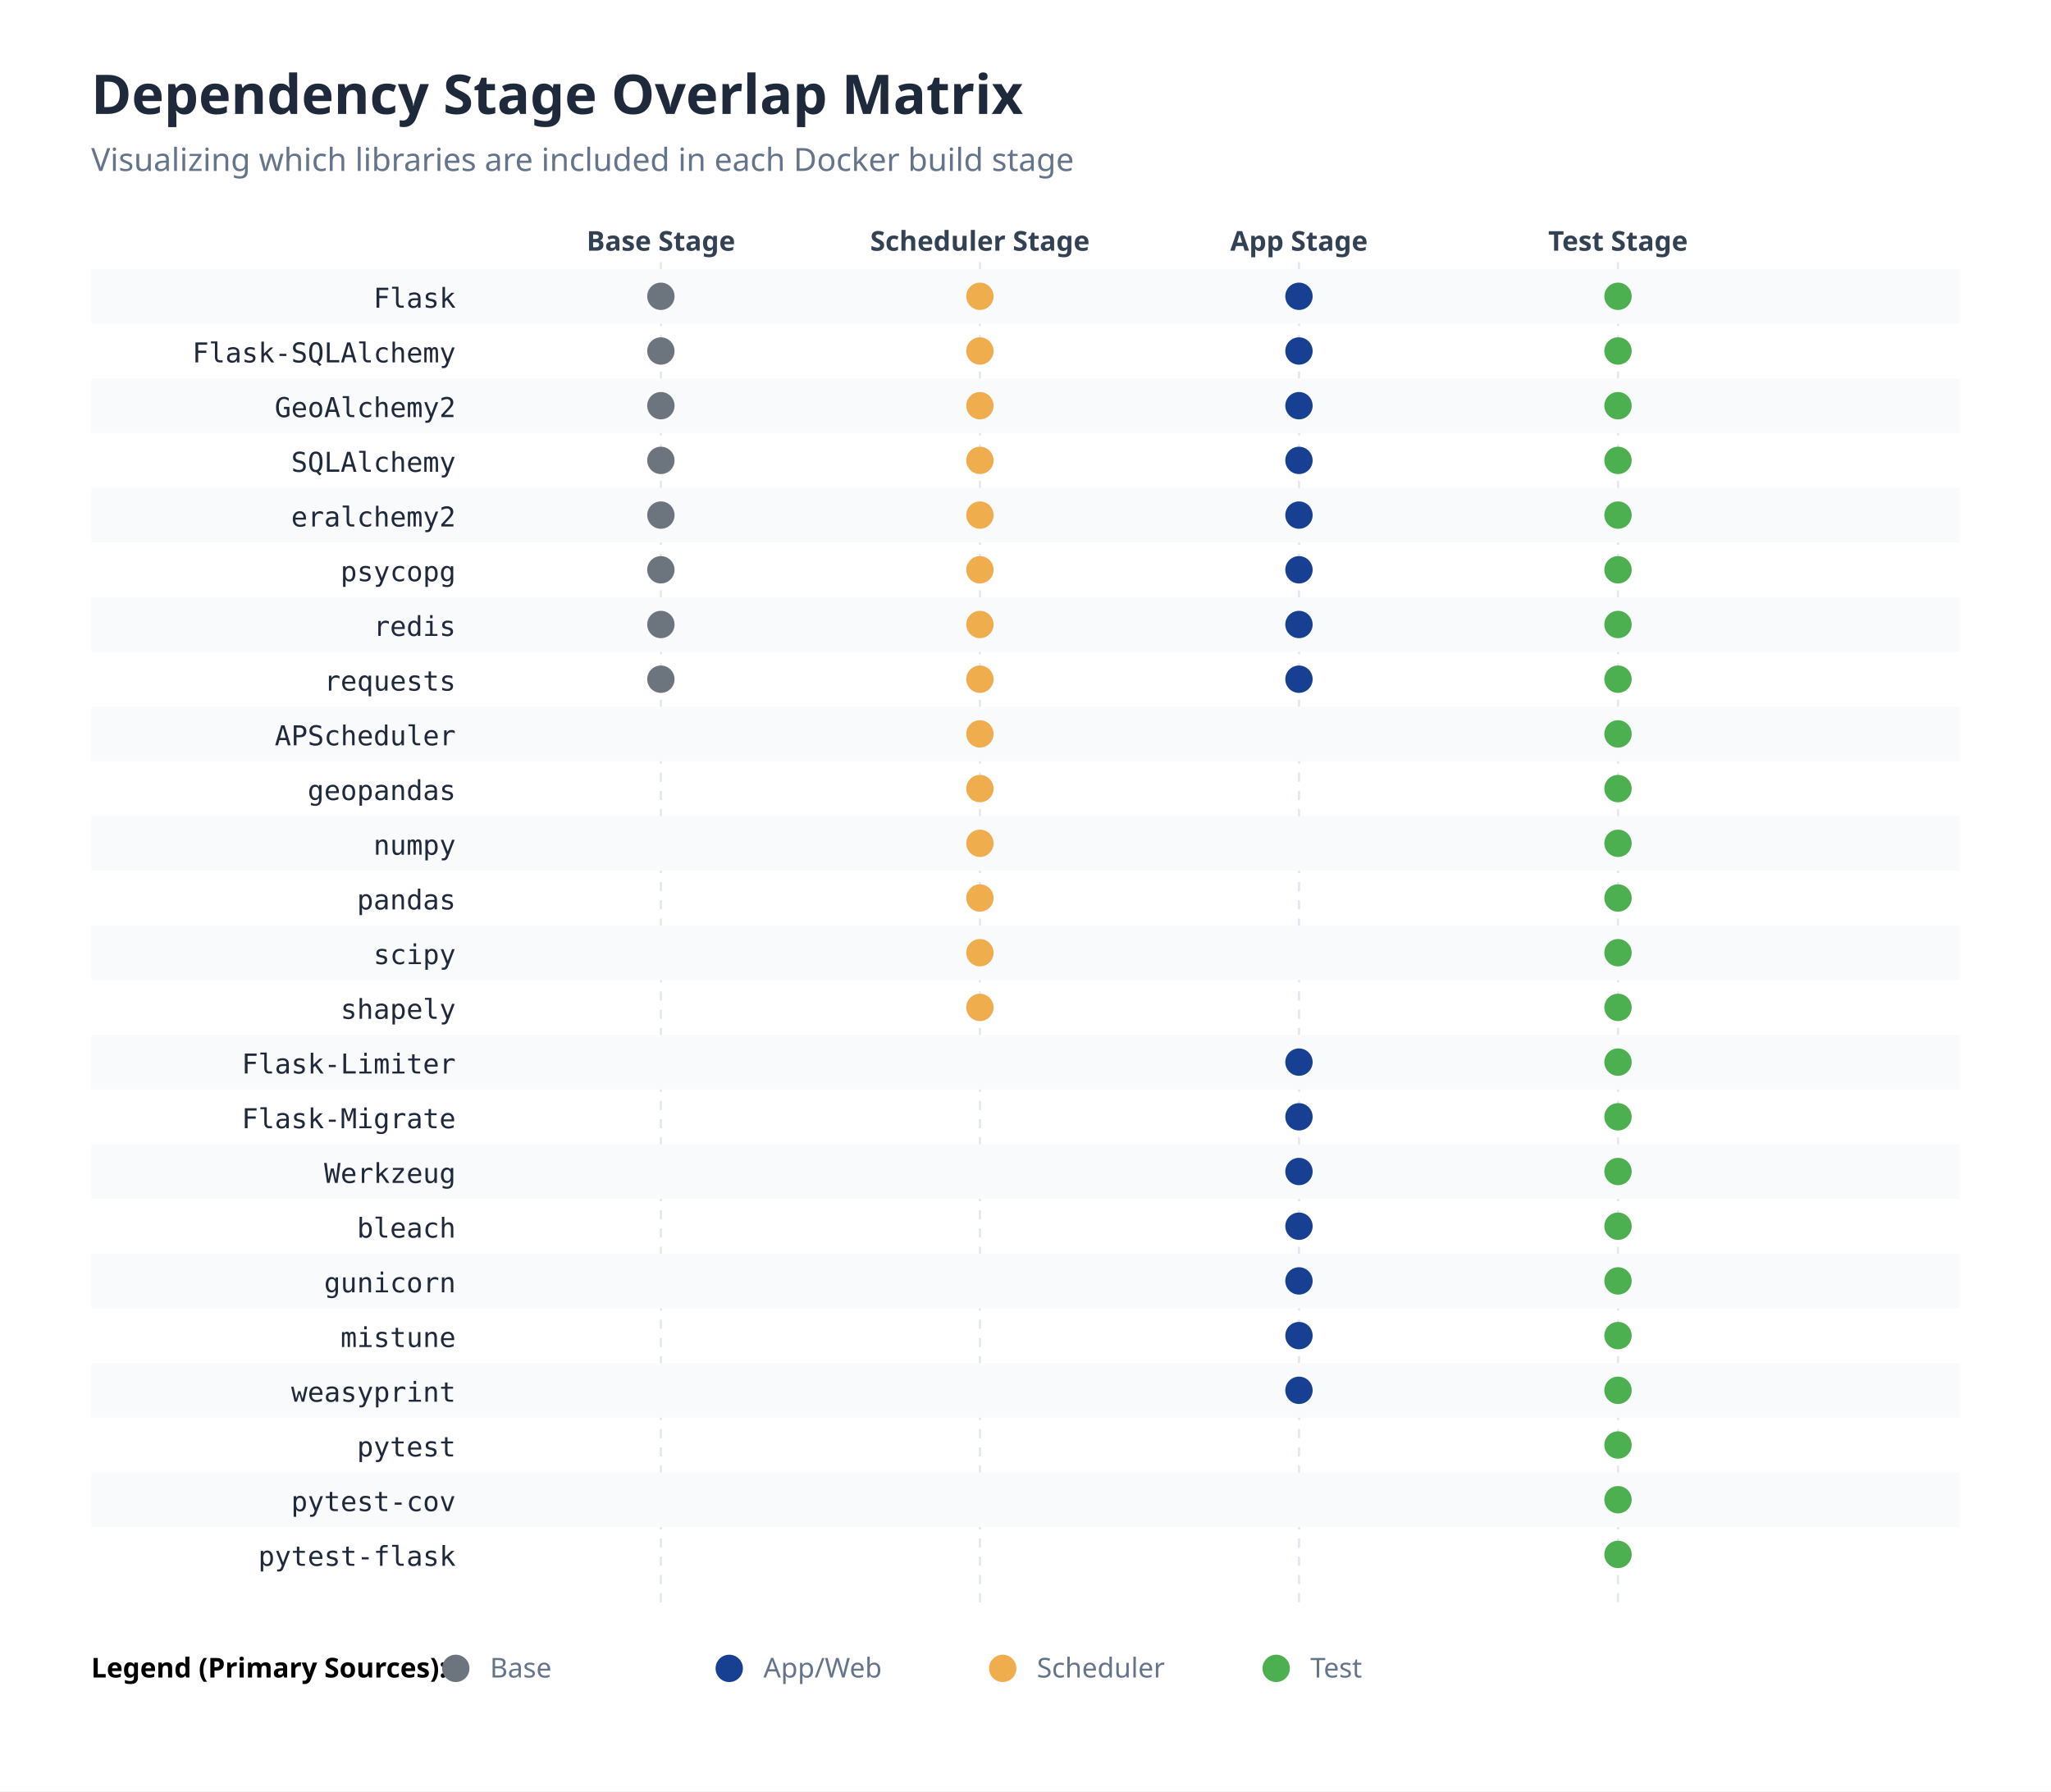
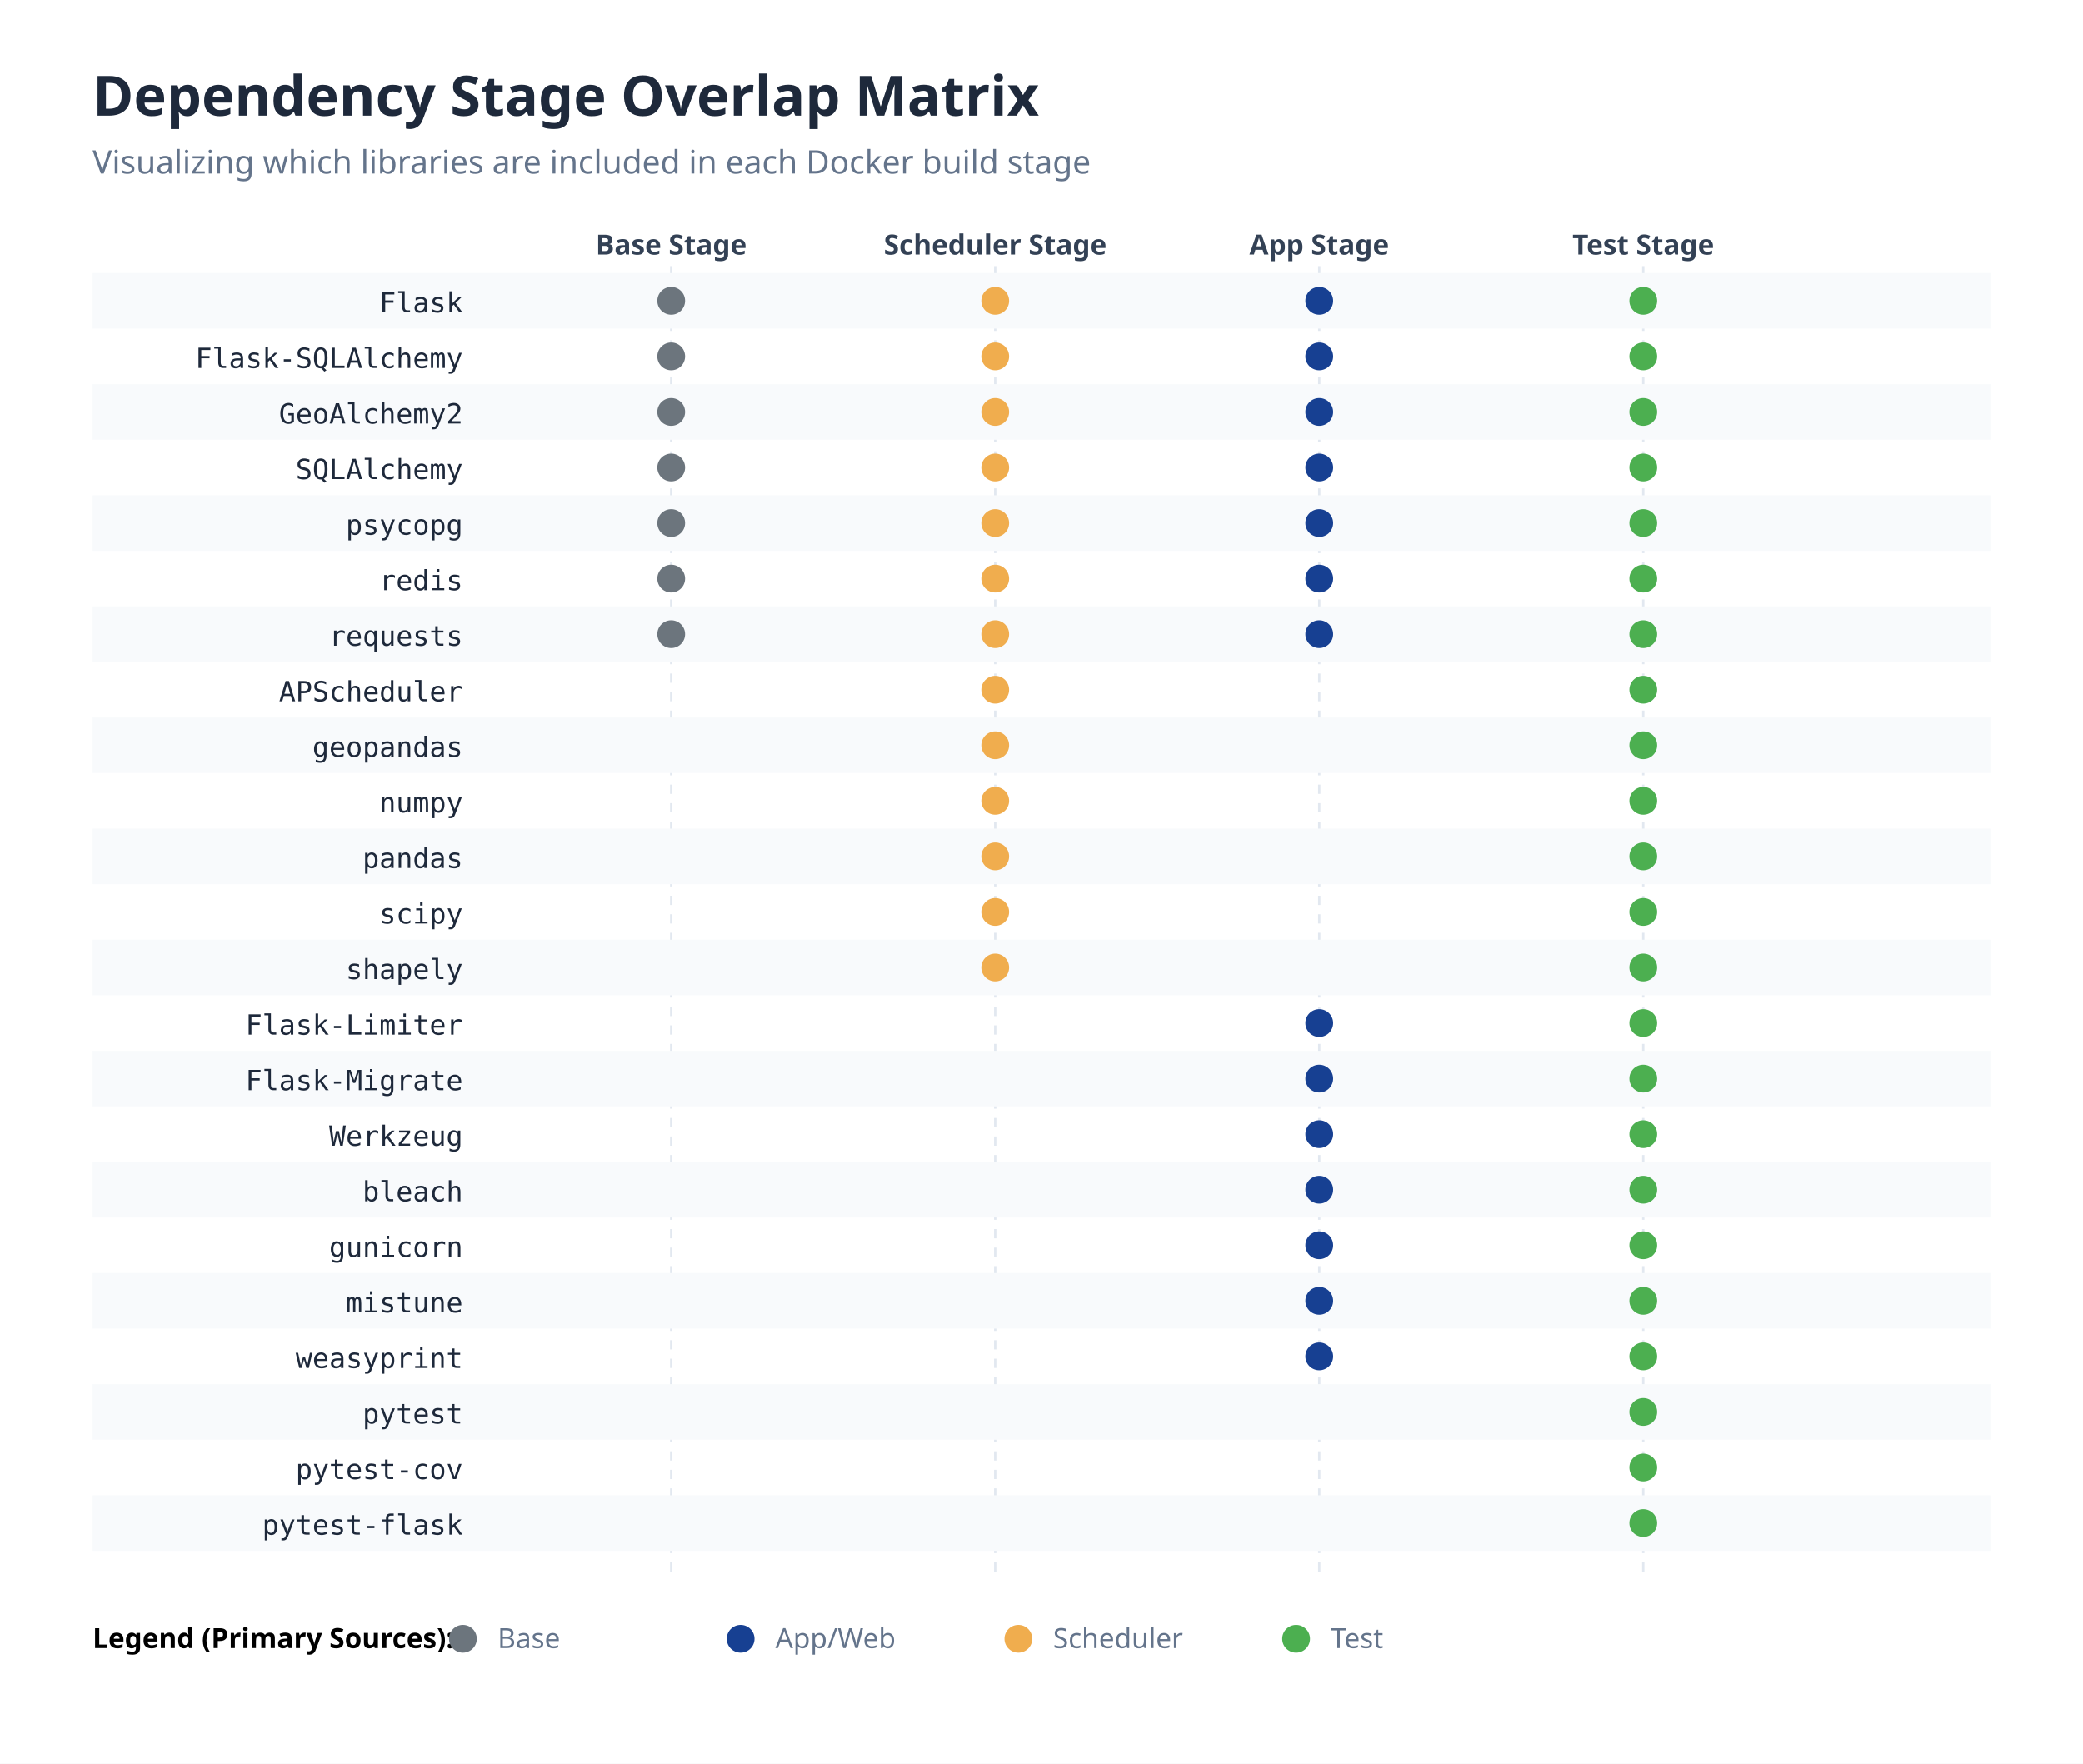
- <svg xmlns="http://www.w3.org/2000/svg" width="900" height="786" viewBox="0 0 900 786">
+ <svg xmlns="http://www.w3.org/2000/svg" width="900" height="762" viewBox="0 0 900 762">
  <rect width="100%" height="100%" fill="#ffffff" />
  <text x="40" y="50" font-size="24" font-family="sans-serif" font-weight="bold" fill="#1e293b">Dependency Stage Overlap Matrix</text>
  <text x="40" y="75" font-size="14" font-family="sans-serif" fill="#64748b">Visualizing which libraries are included in each Docker build stage</text>
  <text x="290.0" y="110" text-anchor="middle" font-size="12" font-family="sans-serif" font-weight="bold" fill="#334155">Base Stage</text>
-   <line x1="290.0" y1="115" x2="290.0" y2="706" stroke="#e2e8f0" stroke-width="1" stroke-dasharray="4" />
+   <line x1="290.0" y1="115" x2="290.0" y2="682" stroke="#e2e8f0" stroke-width="1" stroke-dasharray="4" />
  <text x="430.0" y="110" text-anchor="middle" font-size="12" font-family="sans-serif" font-weight="bold" fill="#334155">Scheduler Stage</text>
-   <line x1="430.0" y1="115" x2="430.0" y2="706" stroke="#e2e8f0" stroke-width="1" stroke-dasharray="4" />
+   <line x1="430.0" y1="115" x2="430.0" y2="682" stroke="#e2e8f0" stroke-width="1" stroke-dasharray="4" />
  <text x="570.0" y="110" text-anchor="middle" font-size="12" font-family="sans-serif" font-weight="bold" fill="#334155">App Stage</text>
-   <line x1="570.0" y1="115" x2="570.0" y2="706" stroke="#e2e8f0" stroke-width="1" stroke-dasharray="4" />
+   <line x1="570.0" y1="115" x2="570.0" y2="682" stroke="#e2e8f0" stroke-width="1" stroke-dasharray="4" />
  <text x="710.0" y="110" text-anchor="middle" font-size="12" font-family="sans-serif" font-weight="bold" fill="#334155">Test Stage</text>
-   <line x1="710.0" y1="115" x2="710.0" y2="706" stroke="#e2e8f0" stroke-width="1" stroke-dasharray="4" />
+   <line x1="710.0" y1="115" x2="710.0" y2="682" stroke="#e2e8f0" stroke-width="1" stroke-dasharray="4" />
  <rect x="40" y="118.0" width="820" height="24" fill="#f8fafc" />
  <text x="200" y="135" text-anchor="end" font-size="12" font-family="monospace" fill="#1e293b">Flask</text>
  <circle cx="290.0" cy="130" r="6" fill="#6C757D" />
  <circle cx="430.0" cy="130" r="6" fill="#F0AD4E" />
  <circle cx="570.0" cy="130" r="6" fill="#174092" />
  <circle cx="710.0" cy="130" r="6" fill="#4CAF50" />
  <text x="200" y="159" text-anchor="end" font-size="12" font-family="monospace" fill="#1e293b">Flask-SQLAlchemy</text>
  <circle cx="290.0" cy="154" r="6" fill="#6C757D" />
  <circle cx="430.0" cy="154" r="6" fill="#F0AD4E" />
  <circle cx="570.0" cy="154" r="6" fill="#174092" />
  <circle cx="710.0" cy="154" r="6" fill="#4CAF50" />
  <rect x="40" y="166.0" width="820" height="24" fill="#f8fafc" />
  <text x="200" y="183" text-anchor="end" font-size="12" font-family="monospace" fill="#1e293b">GeoAlchemy2</text>
  <circle cx="290.0" cy="178" r="6" fill="#6C757D" />
  <circle cx="430.0" cy="178" r="6" fill="#F0AD4E" />
  <circle cx="570.0" cy="178" r="6" fill="#174092" />
  <circle cx="710.0" cy="178" r="6" fill="#4CAF50" />
  <text x="200" y="207" text-anchor="end" font-size="12" font-family="monospace" fill="#1e293b">SQLAlchemy</text>
  <circle cx="290.0" cy="202" r="6" fill="#6C757D" />
  <circle cx="430.0" cy="202" r="6" fill="#F0AD4E" />
  <circle cx="570.0" cy="202" r="6" fill="#174092" />
  <circle cx="710.0" cy="202" r="6" fill="#4CAF50" />
  <rect x="40" y="214.0" width="820" height="24" fill="#f8fafc" />
-   <text x="200" y="231" text-anchor="end" font-size="12" font-family="monospace" fill="#1e293b">eralchemy2</text>
+   <text x="200" y="231" text-anchor="end" font-size="12" font-family="monospace" fill="#1e293b">psycopg</text>
  <circle cx="290.0" cy="226" r="6" fill="#6C757D" />
  <circle cx="430.0" cy="226" r="6" fill="#F0AD4E" />
  <circle cx="570.0" cy="226" r="6" fill="#174092" />
  <circle cx="710.0" cy="226" r="6" fill="#4CAF50" />
-   <text x="200" y="255" text-anchor="end" font-size="12" font-family="monospace" fill="#1e293b">psycopg</text>
+   <text x="200" y="255" text-anchor="end" font-size="12" font-family="monospace" fill="#1e293b">redis</text>
  <circle cx="290.0" cy="250" r="6" fill="#6C757D" />
  <circle cx="430.0" cy="250" r="6" fill="#F0AD4E" />
  <circle cx="570.0" cy="250" r="6" fill="#174092" />
  <circle cx="710.0" cy="250" r="6" fill="#4CAF50" />
  <rect x="40" y="262.0" width="820" height="24" fill="#f8fafc" />
-   <text x="200" y="279" text-anchor="end" font-size="12" font-family="monospace" fill="#1e293b">redis</text>
+   <text x="200" y="279" text-anchor="end" font-size="12" font-family="monospace" fill="#1e293b">requests</text>
  <circle cx="290.0" cy="274" r="6" fill="#6C757D" />
  <circle cx="430.0" cy="274" r="6" fill="#F0AD4E" />
  <circle cx="570.0" cy="274" r="6" fill="#174092" />
  <circle cx="710.0" cy="274" r="6" fill="#4CAF50" />
-   <text x="200" y="303" text-anchor="end" font-size="12" font-family="monospace" fill="#1e293b">requests</text>
-   <circle cx="290.0" cy="298" r="6" fill="#6C757D" />
+   <text x="200" y="303" text-anchor="end" font-size="12" font-family="monospace" fill="#1e293b">APScheduler</text>
  <circle cx="430.0" cy="298" r="6" fill="#F0AD4E" />
-   <circle cx="570.0" cy="298" r="6" fill="#174092" />
  <circle cx="710.0" cy="298" r="6" fill="#4CAF50" />
  <rect x="40" y="310.0" width="820" height="24" fill="#f8fafc" />
-   <text x="200" y="327" text-anchor="end" font-size="12" font-family="monospace" fill="#1e293b">APScheduler</text>
+   <text x="200" y="327" text-anchor="end" font-size="12" font-family="monospace" fill="#1e293b">geopandas</text>
  <circle cx="430.0" cy="322" r="6" fill="#F0AD4E" />
  <circle cx="710.0" cy="322" r="6" fill="#4CAF50" />
-   <text x="200" y="351" text-anchor="end" font-size="12" font-family="monospace" fill="#1e293b">geopandas</text>
+   <text x="200" y="351" text-anchor="end" font-size="12" font-family="monospace" fill="#1e293b">numpy</text>
  <circle cx="430.0" cy="346" r="6" fill="#F0AD4E" />
  <circle cx="710.0" cy="346" r="6" fill="#4CAF50" />
  <rect x="40" y="358.0" width="820" height="24" fill="#f8fafc" />
-   <text x="200" y="375" text-anchor="end" font-size="12" font-family="monospace" fill="#1e293b">numpy</text>
+   <text x="200" y="375" text-anchor="end" font-size="12" font-family="monospace" fill="#1e293b">pandas</text>
  <circle cx="430.0" cy="370" r="6" fill="#F0AD4E" />
  <circle cx="710.0" cy="370" r="6" fill="#4CAF50" />
-   <text x="200" y="399" text-anchor="end" font-size="12" font-family="monospace" fill="#1e293b">pandas</text>
+   <text x="200" y="399" text-anchor="end" font-size="12" font-family="monospace" fill="#1e293b">scipy</text>
  <circle cx="430.0" cy="394" r="6" fill="#F0AD4E" />
  <circle cx="710.0" cy="394" r="6" fill="#4CAF50" />
  <rect x="40" y="406.0" width="820" height="24" fill="#f8fafc" />
-   <text x="200" y="423" text-anchor="end" font-size="12" font-family="monospace" fill="#1e293b">scipy</text>
+   <text x="200" y="423" text-anchor="end" font-size="12" font-family="monospace" fill="#1e293b">shapely</text>
  <circle cx="430.0" cy="418" r="6" fill="#F0AD4E" />
  <circle cx="710.0" cy="418" r="6" fill="#4CAF50" />
-   <text x="200" y="447" text-anchor="end" font-size="12" font-family="monospace" fill="#1e293b">shapely</text>
-   <circle cx="430.0" cy="442" r="6" fill="#F0AD4E" />
+   <text x="200" y="447" text-anchor="end" font-size="12" font-family="monospace" fill="#1e293b">Flask-Limiter</text>
+   <circle cx="570.0" cy="442" r="6" fill="#174092" />
  <circle cx="710.0" cy="442" r="6" fill="#4CAF50" />
  <rect x="40" y="454.0" width="820" height="24" fill="#f8fafc" />
-   <text x="200" y="471" text-anchor="end" font-size="12" font-family="monospace" fill="#1e293b">Flask-Limiter</text>
+   <text x="200" y="471" text-anchor="end" font-size="12" font-family="monospace" fill="#1e293b">Flask-Migrate</text>
  <circle cx="570.0" cy="466" r="6" fill="#174092" />
  <circle cx="710.0" cy="466" r="6" fill="#4CAF50" />
-   <text x="200" y="495" text-anchor="end" font-size="12" font-family="monospace" fill="#1e293b">Flask-Migrate</text>
+   <text x="200" y="495" text-anchor="end" font-size="12" font-family="monospace" fill="#1e293b">Werkzeug</text>
  <circle cx="570.0" cy="490" r="6" fill="#174092" />
  <circle cx="710.0" cy="490" r="6" fill="#4CAF50" />
  <rect x="40" y="502.0" width="820" height="24" fill="#f8fafc" />
-   <text x="200" y="519" text-anchor="end" font-size="12" font-family="monospace" fill="#1e293b">Werkzeug</text>
+   <text x="200" y="519" text-anchor="end" font-size="12" font-family="monospace" fill="#1e293b">bleach</text>
  <circle cx="570.0" cy="514" r="6" fill="#174092" />
  <circle cx="710.0" cy="514" r="6" fill="#4CAF50" />
-   <text x="200" y="543" text-anchor="end" font-size="12" font-family="monospace" fill="#1e293b">bleach</text>
+   <text x="200" y="543" text-anchor="end" font-size="12" font-family="monospace" fill="#1e293b">gunicorn</text>
  <circle cx="570.0" cy="538" r="6" fill="#174092" />
  <circle cx="710.0" cy="538" r="6" fill="#4CAF50" />
  <rect x="40" y="550.0" width="820" height="24" fill="#f8fafc" />
-   <text x="200" y="567" text-anchor="end" font-size="12" font-family="monospace" fill="#1e293b">gunicorn</text>
+   <text x="200" y="567" text-anchor="end" font-size="12" font-family="monospace" fill="#1e293b">mistune</text>
  <circle cx="570.0" cy="562" r="6" fill="#174092" />
  <circle cx="710.0" cy="562" r="6" fill="#4CAF50" />
-   <text x="200" y="591" text-anchor="end" font-size="12" font-family="monospace" fill="#1e293b">mistune</text>
+   <text x="200" y="591" text-anchor="end" font-size="12" font-family="monospace" fill="#1e293b">weasyprint</text>
  <circle cx="570.0" cy="586" r="6" fill="#174092" />
  <circle cx="710.0" cy="586" r="6" fill="#4CAF50" />
  <rect x="40" y="598.0" width="820" height="24" fill="#f8fafc" />
-   <text x="200" y="615" text-anchor="end" font-size="12" font-family="monospace" fill="#1e293b">weasyprint</text>
-   <circle cx="570.0" cy="610" r="6" fill="#174092" />
+   <text x="200" y="615" text-anchor="end" font-size="12" font-family="monospace" fill="#1e293b">pytest</text>
  <circle cx="710.0" cy="610" r="6" fill="#4CAF50" />
-   <text x="200" y="639" text-anchor="end" font-size="12" font-family="monospace" fill="#1e293b">pytest</text>
+   <text x="200" y="639" text-anchor="end" font-size="12" font-family="monospace" fill="#1e293b">pytest-cov</text>
  <circle cx="710.0" cy="634" r="6" fill="#4CAF50" />
  <rect x="40" y="646.0" width="820" height="24" fill="#f8fafc" />
-   <text x="200" y="663" text-anchor="end" font-size="12" font-family="monospace" fill="#1e293b">pytest-cov</text>
+   <text x="200" y="663" text-anchor="end" font-size="12" font-family="monospace" fill="#1e293b">pytest-flask</text>
  <circle cx="710.0" cy="658" r="6" fill="#4CAF50" />
-   <text x="200" y="687" text-anchor="end" font-size="12" font-family="monospace" fill="#1e293b">pytest-flask</text>
-   <circle cx="710.0" cy="682" r="6" fill="#4CAF50" />
-   <text x="40" y="736" font-size="12" font-family="sans-serif" font-weight="bold">Legend (Primary Sources):</text>
-   <circle cx="200" cy="732" r="6" fill="#6C757D" />
-   <text x="215" y="736" font-size="12" font-family="sans-serif" fill="#64748b">Base</text>
-   <circle cx="320" cy="732" r="6" fill="#174092" />
-   <text x="335" y="736" font-size="12" font-family="sans-serif" fill="#64748b">App/Web</text>
-   <circle cx="440" cy="732" r="6" fill="#F0AD4E" />
-   <text x="455" y="736" font-size="12" font-family="sans-serif" fill="#64748b">Scheduler</text>
-   <circle cx="560" cy="732" r="6" fill="#4CAF50" />
-   <text x="575" y="736" font-size="12" font-family="sans-serif" fill="#64748b">Test</text>
+   <text x="40" y="712" font-size="12" font-family="sans-serif" font-weight="bold">Legend (Primary Sources):</text>
+   <circle cx="200" cy="708" r="6" fill="#6C757D" />
+   <text x="215" y="712" font-size="12" font-family="sans-serif" fill="#64748b">Base</text>
+   <circle cx="320" cy="708" r="6" fill="#174092" />
+   <text x="335" y="712" font-size="12" font-family="sans-serif" fill="#64748b">App/Web</text>
+   <circle cx="440" cy="708" r="6" fill="#F0AD4E" />
+   <text x="455" y="712" font-size="12" font-family="sans-serif" fill="#64748b">Scheduler</text>
+   <circle cx="560" cy="708" r="6" fill="#4CAF50" />
+   <text x="575" y="712" font-size="12" font-family="sans-serif" fill="#64748b">Test</text>
</svg>
